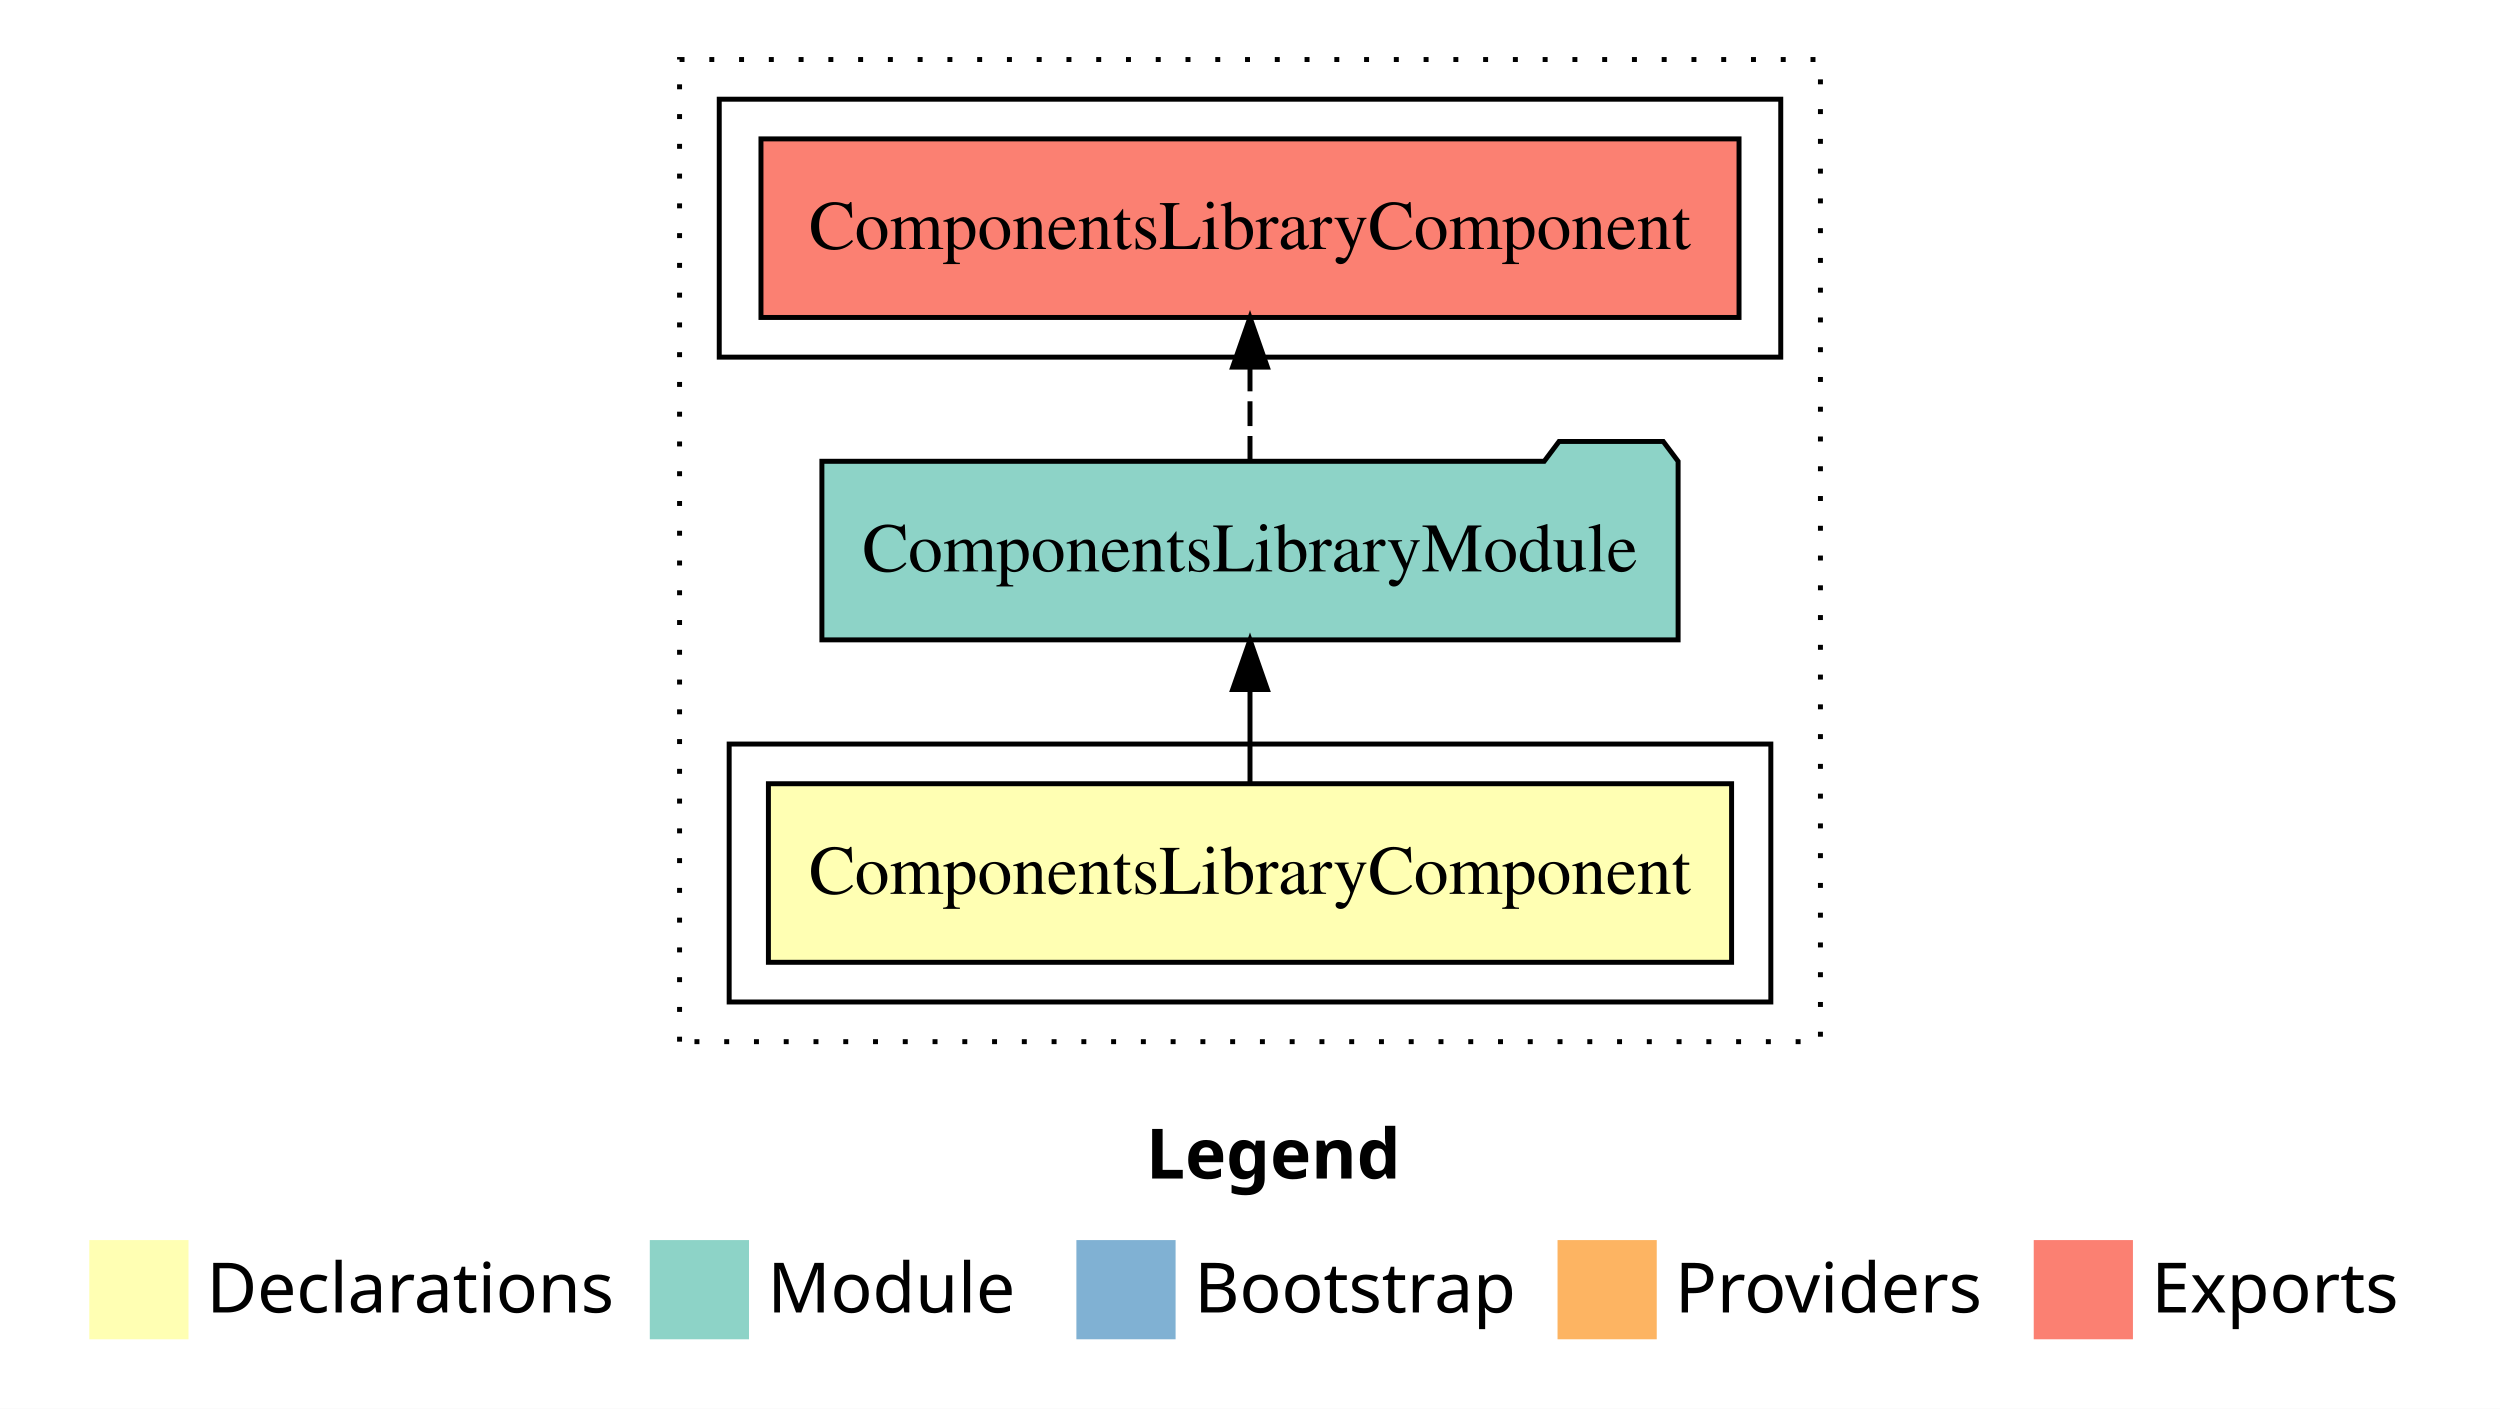
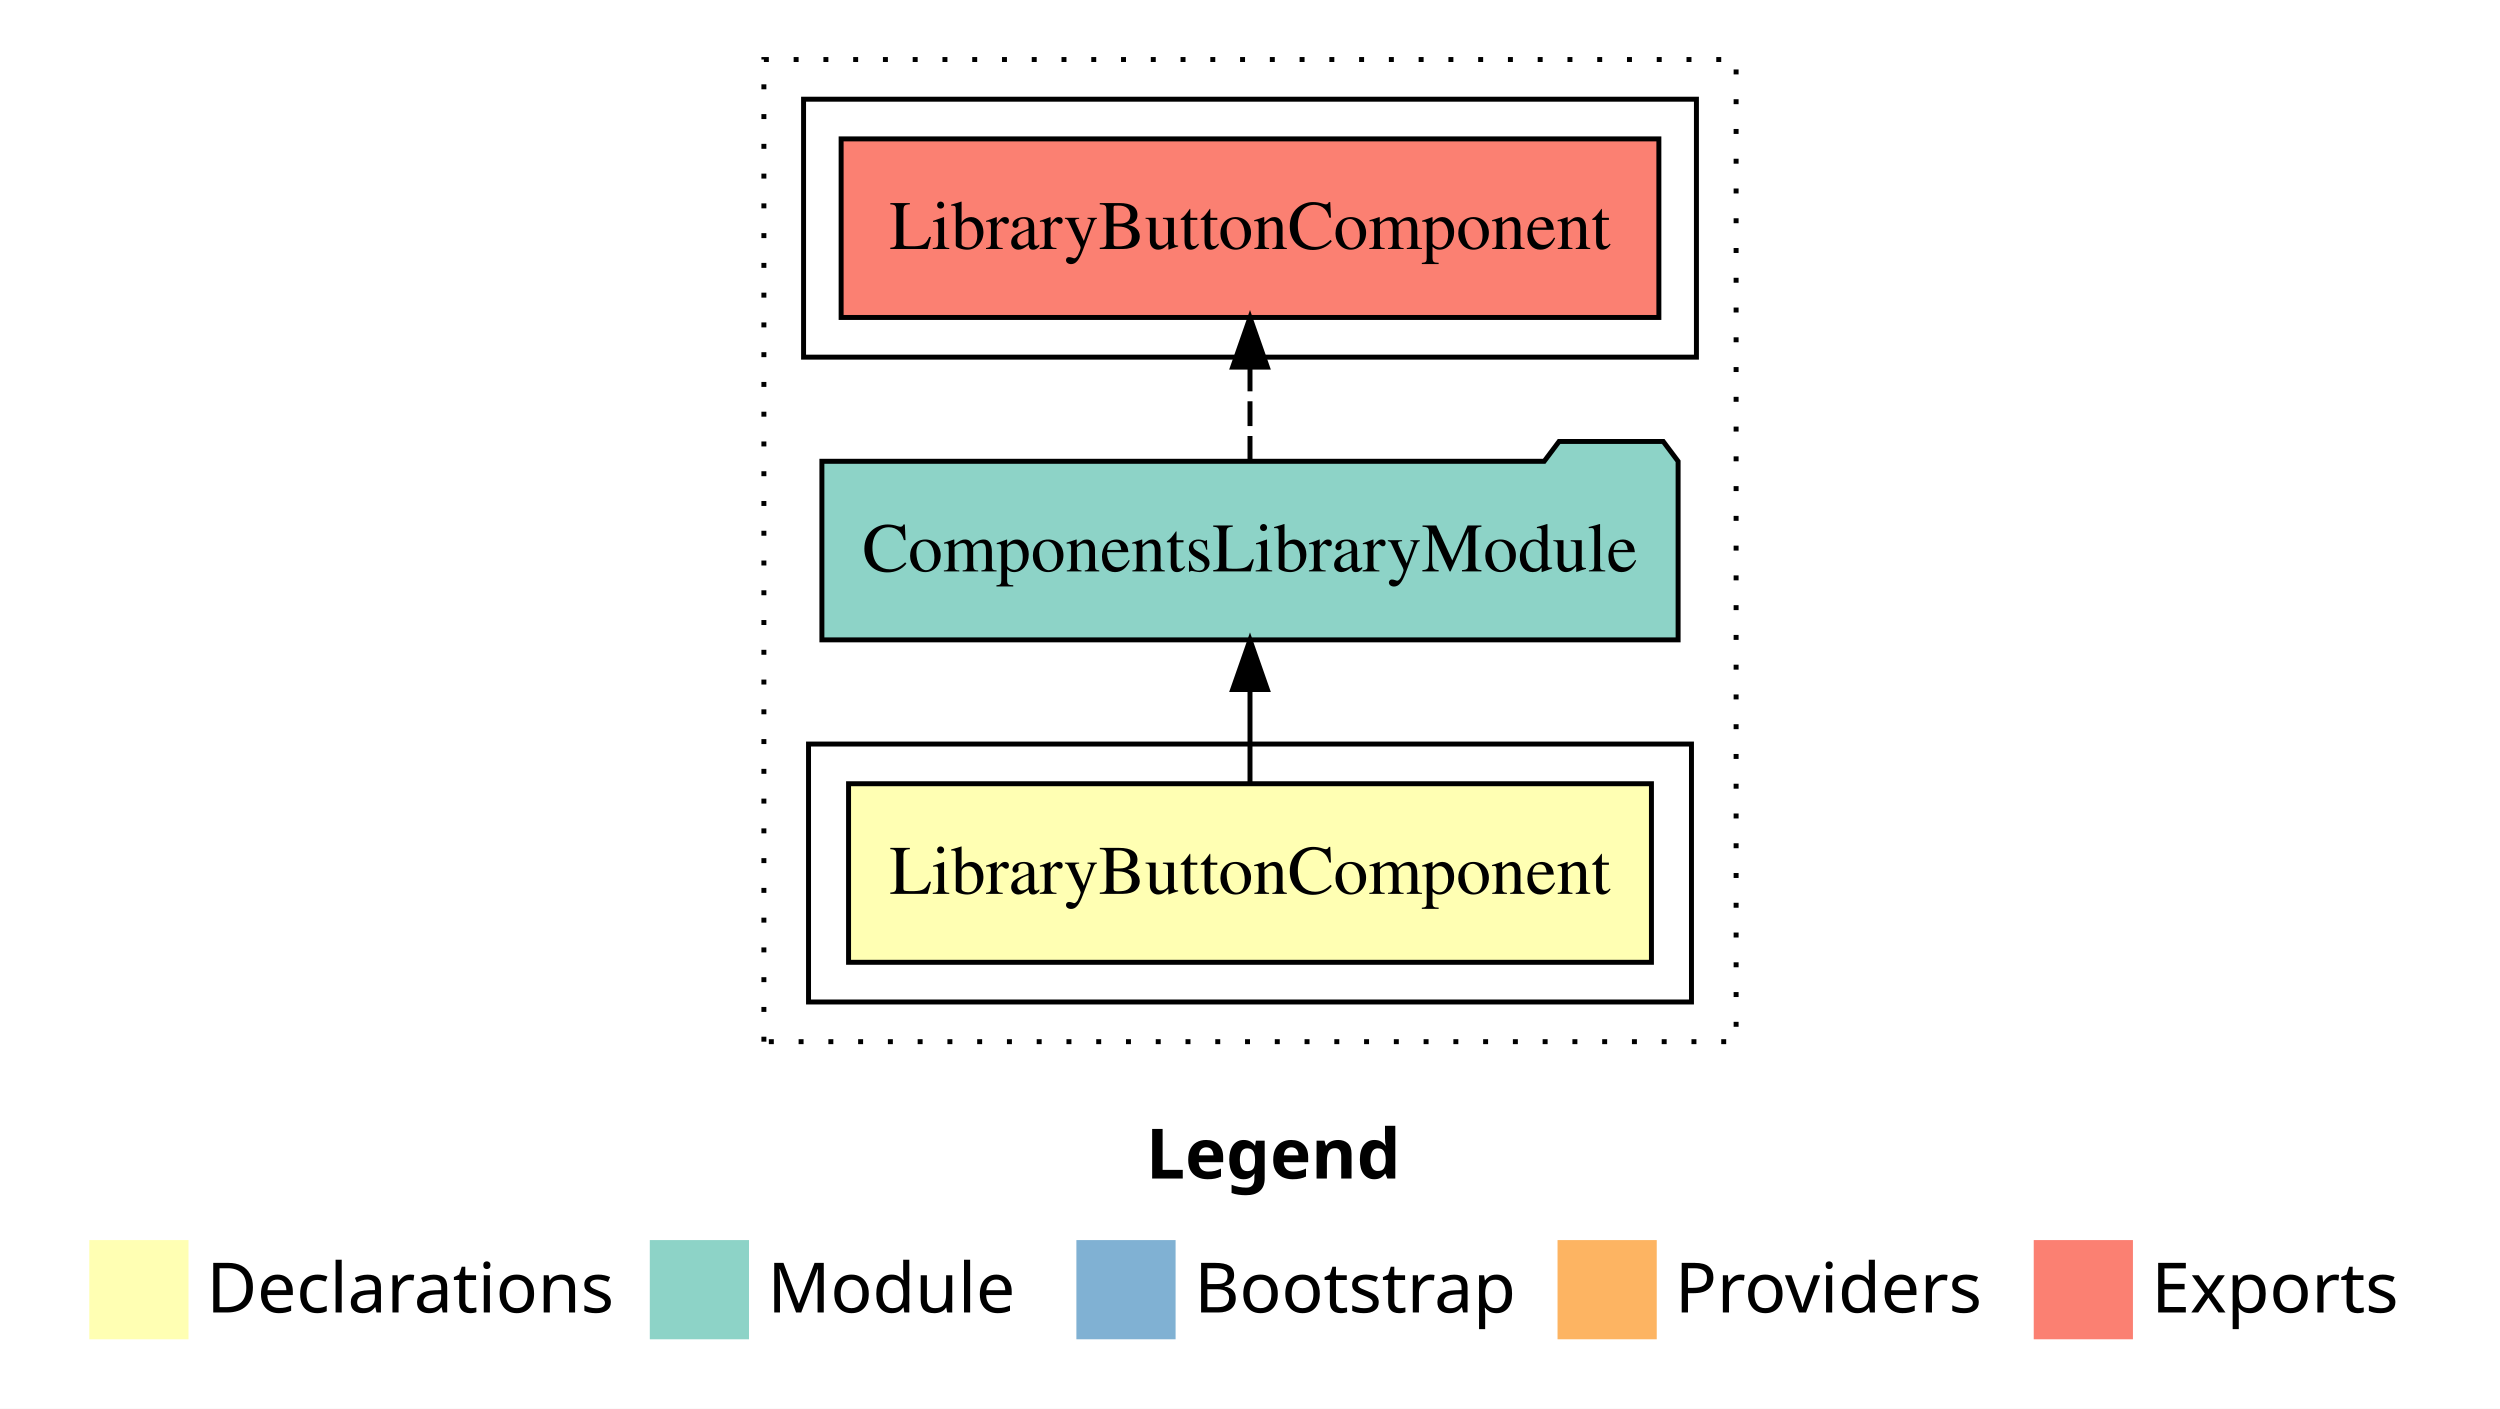
<svg xmlns="http://www.w3.org/2000/svg" width="504pt" height="284pt" viewBox="0.00 0.00 504.00 284.00">
  <g id="graph0" class="graph" transform="scale(1 1) rotate(0) translate(4 280)">
    <polygon fill="#ffffff" stroke="transparent" points="-4,4 -4,-280 500,-280 500,4 -4,4" />
    <text text-anchor="start" x="227.009" y="-42.4" font-family="sans-serif" font-weight="bold" font-size="14.00" fill="#000000">Legend</text>
    <polygon fill="#ffffb3" stroke="transparent" points="14,-10 14,-30 34,-30 34,-10 14,-10" />
    <text text-anchor="start" x="37.629" y="-15.4" font-family="sans-serif" font-size="14.00" fill="#000000">  Declarations</text>
    <polygon fill="#8dd3c7" stroke="transparent" points="127,-10 127,-30 147,-30 147,-10 127,-10" />
    <text text-anchor="start" x="150.725" y="-15.4" font-family="sans-serif" font-size="14.00" fill="#000000">  Module</text>
    <polygon fill="#80b1d3" stroke="transparent" points="213,-10 213,-30 233,-30 233,-10 213,-10" />
    <text text-anchor="start" x="236.781" y="-15.4" font-family="sans-serif" font-size="14.00" fill="#000000">  Bootstrap</text>
    <polygon fill="#fdb462" stroke="transparent" points="310,-10 310,-30 330,-30 330,-10 310,-10" />
    <text text-anchor="start" x="333.673" y="-15.4" font-family="sans-serif" font-size="14.00" fill="#000000">  Providers</text>
    <polygon fill="#fb8072" stroke="transparent" points="406,-10 406,-30 426,-30 426,-10 406,-10" />
    <text text-anchor="start" x="429.726" y="-15.4" font-family="sans-serif" font-size="14.00" fill="#000000">  Exports</text>
    <g id="clust1" class="cluster">
-       <polygon fill="none" stroke="#000000" stroke-dasharray="1,5" points="133,-70 133,-268 363,-268 363,-70 133,-70" />
+       <polygon fill="none" stroke="#000000" stroke-dasharray="1,5" points="150,-70 150,-268 346,-268 346,-70 150,-70" />
    </g>
    <g id="clust2" class="cluster">
-       <polygon fill="none" stroke="#000000" points="143,-78 143,-130 353,-130 353,-78 143,-78" />
+       <polygon fill="none" stroke="#000000" points="159,-78 159,-130 337,-130 337,-78 159,-78" />
    </g>
    <g id="clust5" class="cluster">
-       <polygon fill="none" stroke="#000000" points="141,-208 141,-260 355,-260 355,-208 141,-208" />
+       <polygon fill="none" stroke="#000000" points="158,-208 158,-260 338,-260 338,-208 158,-208" />
    </g>
    <g id="node1" class="node">
-       <polygon fill="#ffffb3" stroke="#000000" points="345.088,-122 150.912,-122 150.912,-86 345.088,-86 345.088,-122" />
-       <text text-anchor="middle" x="248" y="-99.8" font-family="Times,serif" font-size="14.00" fill="#000000">ComponentsLibraryComponent</text>
+       <polygon fill="#ffffb3" stroke="#000000" points="328.93,-122 167.07,-122 167.07,-86 328.93,-86 328.93,-122" />
+       <text text-anchor="middle" x="248" y="-99.8" font-family="Times,serif" font-size="14.00" fill="#000000">LibraryButtonComponent</text>
    </g>
    <g id="node2" class="node">
      <polygon fill="#8dd3c7" stroke="#000000" points="334.306,-187 331.306,-191 310.306,-191 307.306,-187 161.694,-187 161.694,-151 334.306,-151 334.306,-187" />
      <text text-anchor="middle" x="248" y="-164.8" font-family="Times,serif" font-size="14.00" fill="#000000">ComponentsLibraryModule</text>
    </g>
    <g id="edge1" class="edge">
      <path fill="none" stroke="#000000" d="M248,-122.106C248,-122.106 248,-140.991 248,-140.991" />
      <polygon fill="#000000" stroke="#000000" points="244.5,-140.991 248,-150.991 251.5,-140.991 244.5,-140.991" />
    </g>
    <g id="node3" class="node">
-       <polygon fill="#fb8072" stroke="#000000" points="346.589,-252 149.411,-252 149.411,-216 346.589,-216 346.589,-252" />
-       <text text-anchor="middle" x="248" y="-229.8" font-family="Times,serif" font-size="14.00" fill="#000000">ComponentsLibraryComponent </text>
+       <polygon fill="#fb8072" stroke="#000000" points="330.429,-252 165.571,-252 165.571,-216 330.429,-216 330.429,-252" />
+       <text text-anchor="middle" x="248" y="-229.8" font-family="Times,serif" font-size="14.00" fill="#000000">LibraryButtonComponent </text>
    </g>
    <g id="edge2" class="edge">
      <path fill="none" stroke="#000000" stroke-dasharray="5,2" d="M248,-187.106C248,-187.106 248,-205.991 248,-205.991" />
      <polygon fill="#000000" stroke="#000000" points="244.5,-205.991 248,-215.991 251.5,-205.991 244.5,-205.991" />
    </g>
  </g>
</svg>
